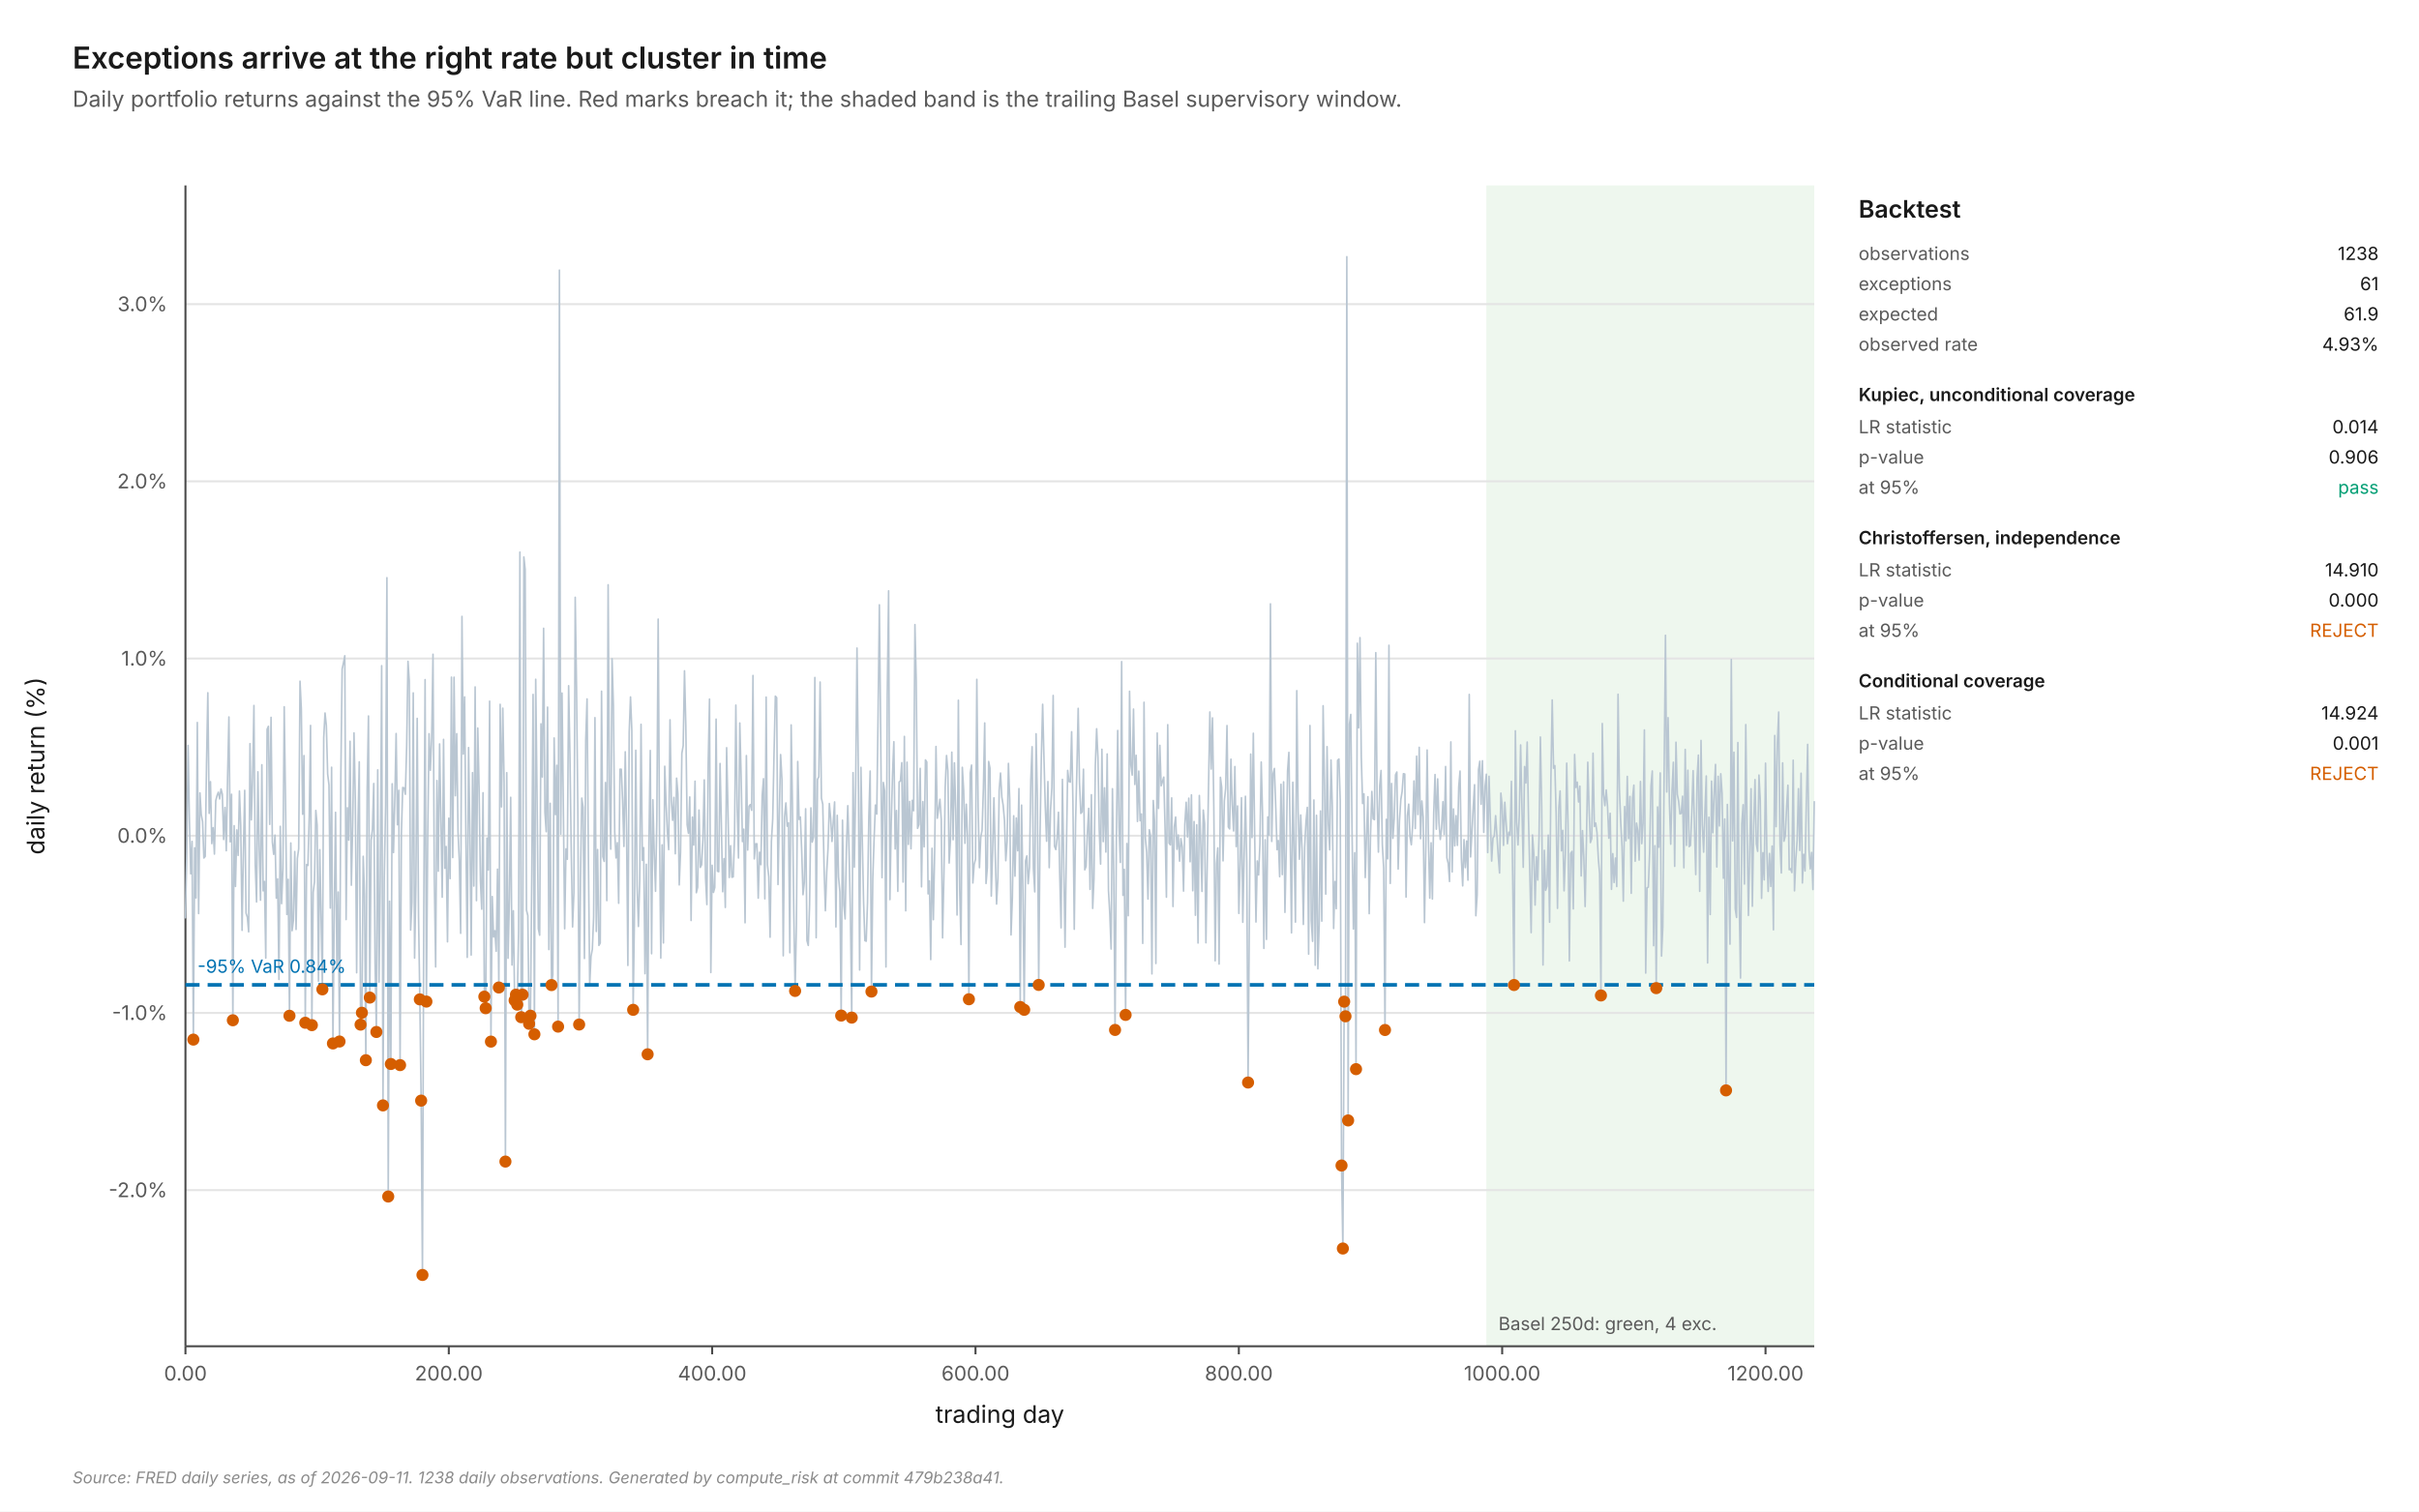
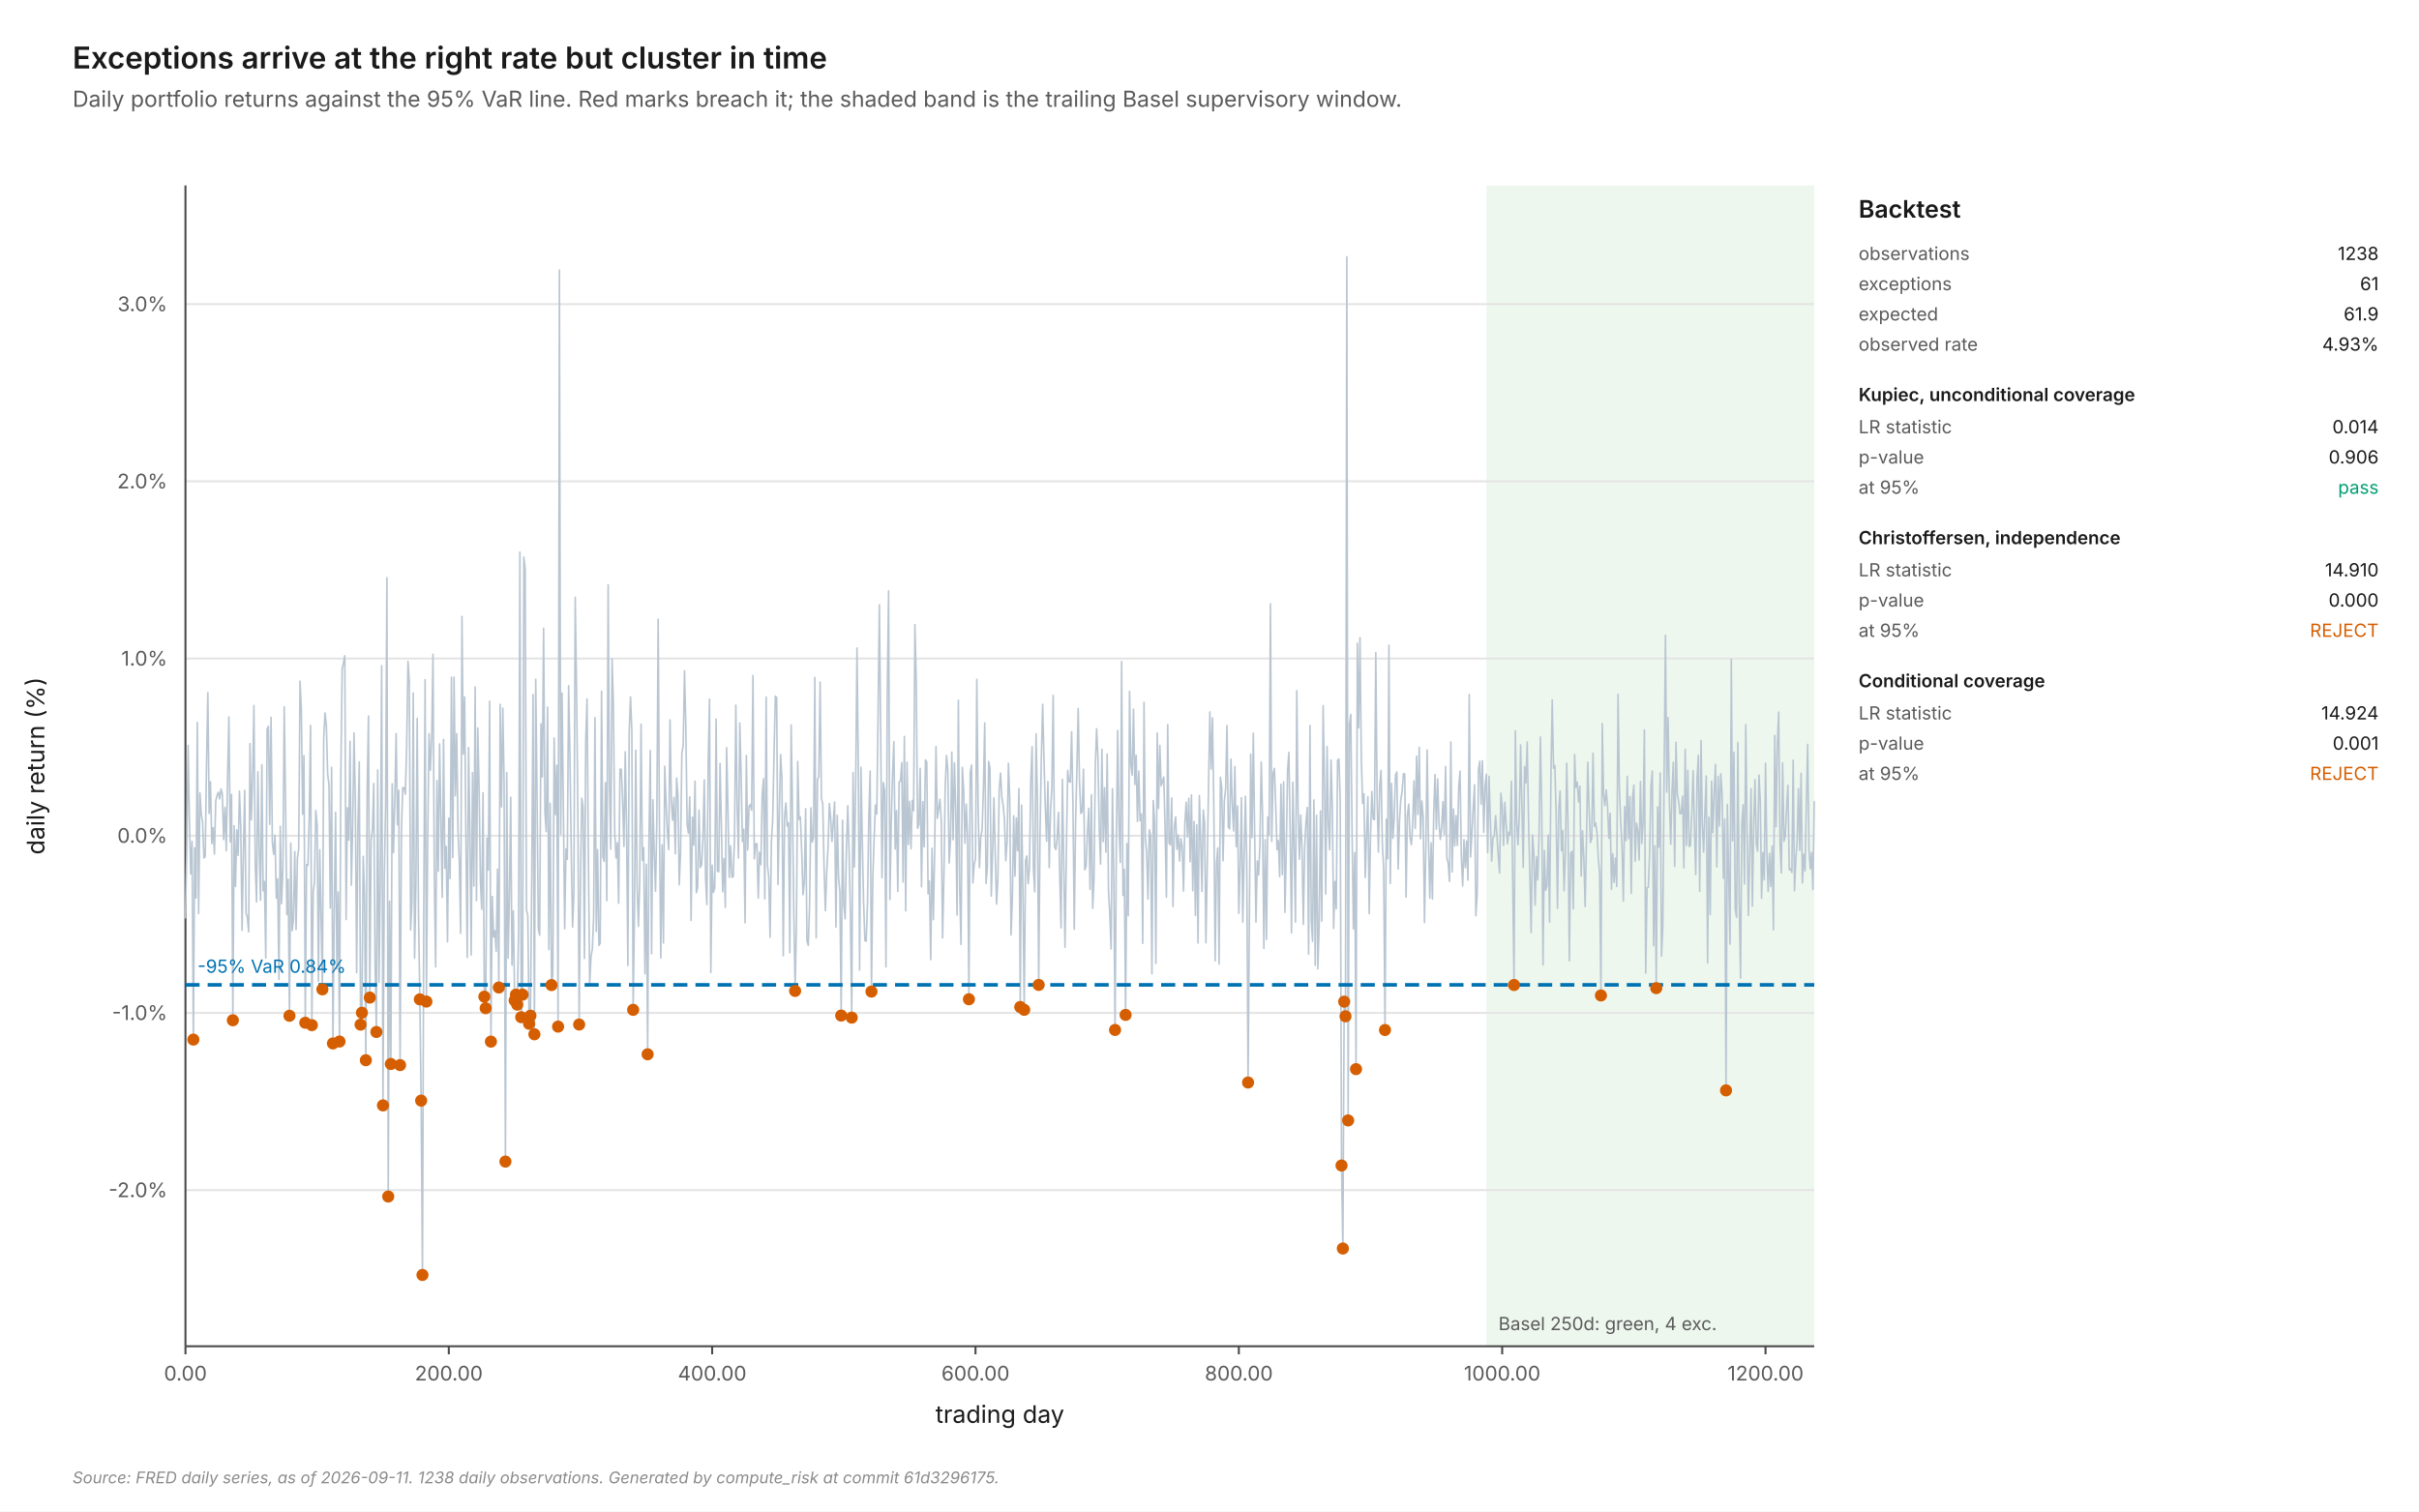
<svg xmlns="http://www.w3.org/2000/svg" width="1200" height="750" viewBox="0 0 1200 750" font-family="Inter, 'Helvetica Neue', Helvetica, Arial, 'Liberation Sans', sans-serif">
  <rect width="1200" height="750" fill="#ffffff" />
  <text x="36" y="34" font-size="15.0" font-weight="600" fill="#1a1a1a">Exceptions arrive at the right rate but cluster in time</text>
  <text x="36" y="53" font-size="11.0" fill="#5a5a5a">Daily portfolio returns against the 95% VaR line. Red marks breach it; the shaded band is the trailing Basel supervisory window.</text>
  <rect x="737.35" y="92.00" width="162.65" height="576.00" fill="#eef7ee" />
  <text x="743.35" y="660.00" font-size="9.0" fill="#5a5a5a" text-anchor="start">Basel 250d: green, 4 exc.</text>
  <line x1="92.00" y1="590.53" x2="900.00" y2="590.53" stroke="#e4e4e4" stroke-width="1.00" />
  <text x="83.00" y="594.03" font-size="10.0" fill="#5a5a5a" text-anchor="end">-2.0%</text>
  <line x1="92.00" y1="502.61" x2="900.00" y2="502.61" stroke="#e4e4e4" stroke-width="1.00" />
  <text x="83.00" y="506.11" font-size="10.0" fill="#5a5a5a" text-anchor="end">-1.0%</text>
  <line x1="92.00" y1="414.68" x2="900.00" y2="414.68" stroke="#e4e4e4" stroke-width="1.00" />
  <text x="83.00" y="418.18" font-size="10.0" fill="#5a5a5a" text-anchor="end">0.0%</text>
  <line x1="92.00" y1="326.76" x2="900.00" y2="326.76" stroke="#e4e4e4" stroke-width="1.00" />
  <text x="83.00" y="330.26" font-size="10.0" fill="#5a5a5a" text-anchor="end">1.0%</text>
  <line x1="92.00" y1="238.83" x2="900.00" y2="238.83" stroke="#e4e4e4" stroke-width="1.00" />
  <text x="83.00" y="242.33" font-size="10.0" fill="#5a5a5a" text-anchor="end">2.0%</text>
  <line x1="92.00" y1="150.91" x2="900.00" y2="150.91" stroke="#e4e4e4" stroke-width="1.00" />
  <text x="83.00" y="154.41" font-size="10.0" fill="#5a5a5a" text-anchor="end">3.0%</text>
  <line x1="92.00" y1="92.00" x2="92.00" y2="668.00" stroke="#4a4a4a" stroke-width="1.00" />
  <text transform="translate(22.00,380.00) rotate(-90)" font-size="12.0" fill="#1a1a1a" text-anchor="middle">daily return (%)</text>
  <line x1="92.00" y1="668.00" x2="92.00" y2="672.00" stroke="#4a4a4a" stroke-width="1.00" />
  <text x="92.00" y="685.00" font-size="10.0" fill="#5a5a5a" text-anchor="middle">0.00</text>
  <line x1="222.64" y1="668.00" x2="222.64" y2="672.00" stroke="#4a4a4a" stroke-width="1.00" />
  <text x="222.64" y="685.00" font-size="10.0" fill="#5a5a5a" text-anchor="middle">200.00</text>
  <line x1="353.28" y1="668.00" x2="353.28" y2="672.00" stroke="#4a4a4a" stroke-width="1.00" />
  <text x="353.28" y="685.00" font-size="10.0" fill="#5a5a5a" text-anchor="middle">400.00</text>
  <line x1="483.92" y1="668.00" x2="483.92" y2="672.00" stroke="#4a4a4a" stroke-width="1.00" />
  <text x="483.92" y="685.00" font-size="10.0" fill="#5a5a5a" text-anchor="middle">600.00</text>
  <line x1="614.55" y1="668.00" x2="614.55" y2="672.00" stroke="#4a4a4a" stroke-width="1.00" />
  <text x="614.55" y="685.00" font-size="10.0" fill="#5a5a5a" text-anchor="middle">800.00</text>
  <line x1="745.19" y1="668.00" x2="745.19" y2="672.00" stroke="#4a4a4a" stroke-width="1.00" />
  <text x="745.19" y="685.00" font-size="10.0" fill="#5a5a5a" text-anchor="middle">1000.00</text>
  <line x1="875.83" y1="668.00" x2="875.83" y2="672.00" stroke="#4a4a4a" stroke-width="1.00" />
  <text x="875.83" y="685.00" font-size="10.0" fill="#5a5a5a" text-anchor="middle">1200.00</text>
  <line x1="92.00" y1="668.00" x2="900.00" y2="668.00" stroke="#4a4a4a" stroke-width="1.00" />
  <text x="496.00" y="706.00" font-size="12.0" fill="#1a1a1a" text-anchor="middle">trading day</text>
  <polyline points="92.00,455.38 92.65,423.08 93.31,369.88 93.96,406.64 94.61,433.58 95.27,417.50 95.92,515.84 96.57,420.65 97.23,445.57 97.88,358.51 98.53,453.29 99.19,393.44 99.84,404.20 100.49,407.68 101.14,425.73 101.80,424.94 102.45,378.80 103.10,343.75 103.76,403.58 104.41,387.87 105.06,418.59 105.72,410.69 106.37,423.78 107.02,397.34 107.68,394.75 108.33,393.08 108.98,396.43 109.64,391.49 110.29,394.07 110.94,416.54 111.60,400.65 112.25,422.12 112.90,385.57 113.56,355.76 114.21,417.69 114.86,394.11 115.51,506.25 116.17,409.71 116.82,439.82 117.47,411.81 118.13,424.43 118.78,392.52 119.43,409.61 120.09,461.61 120.74,423.02 121.39,392.16 122.05,453.09 122.70,455.06 123.35,462.37 124.01,368.99 124.66,406.80 125.31,386.12 125.97,350.06 126.62,428.98 127.27,447.53 127.93,382.98 128.58,420.92 129.23,446.65 129.89,379.47 130.54,442.01 131.19,437.38 131.84,475.39 132.50,361.88 133.15,360.39 133.80,409.03 134.46,355.95 135.11,417.86 135.76,423.91 136.42,414.40 137.07,445.64 137.72,436.07 138.38,485.99 139.03,410.03 139.68,448.38 140.34,431.07 140.99,350.71 141.64,397.41 142.30,453.76 142.95,436.30 143.60,504.02 144.26,418.29 144.91,461.80 145.56,456.61 146.22,422.52 146.87,461.17 147.52,425.95 148.17,421.13 148.83,338.01 149.48,351.82 150.13,404.01 150.79,374.91 151.44,507.49 152.09,429.00 152.75,429.45 153.40,405.25 154.05,359.96 154.71,508.67 155.36,442.71 156.01,437.61 156.67,402.14 157.32,409.35 157.97,486.85 158.63,421.60 159.28,455.40 159.93,490.91 160.59,366.00 161.24,353.79 161.89,360.02 162.54,384.07 163.20,389.48 163.85,450.58 164.50,380.70 165.16,517.75 165.81,452.71 166.46,403.07 167.12,480.78 167.77,442.62 168.42,516.79 169.08,384.94 169.73,331.97 170.38,328.94 171.04,325.38 171.69,456.27 172.34,400.80 173.00,416.83 173.65,367.82 174.30,439.22 174.96,409.30 175.61,363.67 176.26,396.83 176.92,482.67 177.57,409.95 178.22,378.02 178.87,508.41 179.53,502.52 180.18,424.90 180.83,444.04 181.49,526.07 182.14,391.72 182.79,355.27 183.45,494.99 184.10,416.96 184.75,411.60 185.41,388.78 186.06,478.09 186.71,512.06 187.37,382.01 188.02,487.31 188.67,434.99 189.33,330.32 189.98,548.49 190.63,435.39 191.29,399.55 191.94,286.65 192.59,593.70 193.24,447.18 193.90,527.95 194.55,388.90 195.20,423.03 195.86,396.33 196.51,363.98 197.16,409.23 197.82,392.13 198.47,528.50 199.12,413.67 199.78,390.74 200.43,390.92 201.08,394.12 201.74,369.97 202.39,328.13 203.04,338.00 203.70,461.46 204.35,447.70 205.00,343.81 205.66,475.38 206.31,439.01 206.96,356.47 207.62,454.39 208.27,495.88 208.92,546.12 209.57,632.63 210.23,449.58 210.88,337.23 211.53,496.97 212.19,414.18 212.84,364.07 213.49,382.19 214.15,365.79 214.80,324.65 215.45,435.73 216.11,479.78 216.76,387.31 217.41,432.29 218.07,369.15 218.72,406.57 219.37,445.18 220.03,366.87 220.68,430.85 221.33,420.06 221.99,467.32 222.64,405.98 223.29,435.95 223.95,336.01 224.60,425.50 225.25,336.04 225.90,394.84 226.56,364.04 227.21,412.63 227.86,427.34 228.52,463.09 229.17,305.86 229.82,374.16 230.48,345.81 231.13,415.75 231.78,475.03 232.44,370.95 233.09,411.55 233.74,473.87 234.40,383.39 235.05,439.64 235.70,340.85 236.36,446.88 237.01,361.27 237.66,390.71 238.32,436.96 238.97,451.12 239.62,393.35 240.27,494.53 240.93,500.26 241.58,415.83 242.23,431.70 242.89,347.93 243.54,516.84 244.19,444.86 244.85,464.93 245.50,461.82 246.15,472.00 246.81,431.27 247.46,489.99 248.11,349.49 248.77,400.37 249.42,351.39 250.07,388.11 250.73,576.36 251.38,383.40 252.03,475.46 252.69,446.52 253.34,395.62 253.99,478.84 254.65,451.92 255.30,496.39 255.95,493.53 256.60,498.50 257.26,461.97 257.91,273.96 258.56,504.73 259.22,493.54 259.87,276.40 260.52,282.52 261.18,451.61 261.83,454.31 262.48,507.99 263.14,503.98 263.79,435.32 264.44,344.57 265.10,513.21 265.75,337.07 266.40,393.99 267.06,460.78 267.71,464.03 268.36,359.15 269.02,385.54 269.67,311.75 270.32,403.07 270.97,412.67 271.63,350.88 272.28,471.17 272.93,398.61 273.59,488.79 274.24,483.77 274.89,366.18 275.55,404.19 276.20,379.71 276.85,509.40 277.51,134.03 278.16,413.89 278.81,343.88 279.47,401.22 280.12,460.83 280.77,421.20 281.43,426.35 282.08,340.26 282.73,374.56 283.39,422.58 284.04,459.92 284.69,442.97 285.35,296.38 286.00,341.05 286.65,401.95 287.30,508.36 287.96,436.33 288.61,396.02 289.26,400.64 289.92,475.58 290.57,367.21 291.22,346.81 291.88,424.04 292.53,488.68 293.18,474.55 293.84,471.01 294.49,455.12 295.14,356.10 295.80,462.17 296.45,421.55 297.10,469.10 297.76,467.94 298.41,342.97 299.06,425.05 299.72,427.41 300.37,388.29 301.02,446.86 301.68,290.17 302.33,389.16 302.98,421.33 303.63,326.86 304.29,350.22 304.94,412.80 305.59,425.69 306.25,418.12 306.90,448.17 307.55,381.68 308.21,381.69 308.86,397.32 309.51,419.97 310.17,373.04 310.82,411.60 311.47,479.03 312.13,363.27 312.78,345.83 313.43,362.35 314.09,501.07 314.74,453.54 315.39,372.28 316.05,439.24 316.70,459.69 317.35,437.00 318.00,359.41 318.66,426.91 319.31,420.59 319.96,483.13 320.62,428.86 321.27,523.13 321.92,418.09 322.58,372.40 323.23,473.22 323.88,396.85 324.54,423.16 325.19,442.24 325.84,406.70 326.50,307.22 327.15,410.81 327.80,475.37 328.46,419.22 329.11,467.88 329.76,380.21 330.42,398.81 331.07,412.87 331.72,421.57 332.38,357.17 333.03,397.26 333.68,407.02 334.33,395.64 334.99,423.63 335.64,386.13 336.29,394.06 336.95,439.08 337.60,422.83 338.25,373.79 338.91,369.99 339.56,332.87 340.21,359.96 340.87,409.18 341.52,413.45 342.17,395.46 342.83,456.74 343.48,405.45 344.13,419.33 344.79,387.62 345.44,442.95 346.09,440.26 346.75,401.95 347.40,430.39 348.05,429.11 348.70,416.62 349.36,386.99 350.01,435.67 350.66,448.83 351.32,378.78 351.97,346.89 352.62,482.55 353.28,429.34 353.93,442.80 354.58,440.35 355.24,356.83 355.89,432.28 356.54,432.53 357.20,378.84 357.85,408.89 358.50,442.47 359.16,426.02 359.81,450.26 360.46,371.02 361.12,401.88 361.77,435.38 362.42,419.62 363.08,435.29 363.73,435.09 364.38,415.12 365.03,349.89 365.69,400.44 366.34,425.71 366.99,358.75 367.65,384.89 368.30,417.59 368.95,411.43 369.61,457.85 370.26,374.92 370.91,421.77 371.57,400.10 372.22,399.20 372.87,402.06 373.53,335.17 374.18,426.16 374.83,418.72 375.49,418.66 376.14,445.64 376.79,422.89 377.45,429.03 378.10,394.70 378.75,386.39 379.41,445.99 380.06,345.91 380.71,429.13 381.36,435.02 382.02,465.03 382.67,417.49 383.32,406.41 383.98,373.88 384.63,345.43 385.28,346.16 385.94,438.89 386.59,404.49 387.24,374.42 387.90,386.68 388.55,474.25 389.20,405.39 389.86,398.42 390.51,409.96 391.16,408.28 391.82,472.73 392.47,359.70 393.12,399.78 393.78,452.61 394.43,491.69 395.08,458.89 395.73,377.86 396.39,406.58 397.04,405.38 397.69,421.93 398.35,443.94 399.00,437.79 399.65,401.32 400.31,466.71 400.96,469.11 401.61,449.16 402.27,400.85 402.92,417.85 403.57,415.42 404.23,336.16 404.88,465.28 405.53,386.75 406.19,385.46 406.84,338.43 407.49,396.05 408.15,399.05 408.80,430.56 409.45,451.90 410.11,432.65 410.76,420.99 411.41,398.70 412.06,405.91 412.72,417.51 413.37,407.72 414.02,397.93 414.68,459.92 415.33,404.57 415.98,435.09 416.64,442.49 417.29,503.92 417.94,406.99 418.60,449.11 419.25,455.95 419.90,420.62 420.56,399.79 421.21,422.52 421.86,452.74 422.52,504.93 423.17,383.39 423.82,430.24 424.48,389.84 425.13,321.57 425.78,380.56 426.43,481.29 427.09,380.73 427.74,415.94 428.39,447.25 429.05,466.72 429.70,467.02 430.35,447.87 431.01,405.03 431.66,382.60 432.31,492.01 432.97,435.83 433.62,416.46 434.27,399.47 434.93,403.93 435.58,355.80 436.23,300.11 436.89,364.32 437.54,435.47 438.19,388.25 438.85,392.45 439.50,479.80 440.15,344.38 440.81,293.18 441.46,446.36 442.11,408.76 442.76,384.24 443.42,368.05 444.07,421.25 444.72,402.19 445.38,442.28 446.03,388.00 446.68,387.52 447.34,378.43 447.99,437.67 448.64,365.40 449.30,451.92 449.95,378.20 450.60,418.98 451.26,397.65 451.91,421.15 452.56,397.12 453.22,402.26 453.87,309.93 454.52,337.73 455.18,411.01 455.83,409.09 456.48,381.26 457.14,440.02 457.79,397.78 458.44,420.18 459.09,377.06 459.75,378.10 460.40,443.52 461.05,437.08 461.71,476.13 462.36,420.91 463.01,456.32 463.67,421.92 464.32,370.42 464.97,405.99 465.63,401.42 466.28,396.61 466.93,406.52 467.59,465.36 468.24,434.97 468.89,390.45 469.55,374.89 470.20,382.39 470.85,428.22 471.51,416.39 472.16,373.23 472.81,416.65 473.46,378.52 474.12,402.25 474.77,454.01 475.42,347.46 476.08,441.20 476.73,468.65 477.38,380.75 478.04,392.07 478.69,418.44 479.34,399.05 480.00,415.99 480.65,495.82 481.30,383.54 481.96,379.63 482.61,438.11 483.26,428.92 483.92,426.35 484.57,337.10 485.22,400.52 485.88,430.52 486.53,415.47 487.18,411.93 487.84,391.18 488.49,358.73 489.14,438.37 489.79,430.55 490.45,377.84 491.10,381.14 491.75,444.61 492.41,422.49 493.06,395.90 493.71,423.41 494.37,448.58 495.02,436.05 495.67,392.26 496.33,383.58 496.98,395.43 497.63,399.50 498.29,406.92 498.94,427.07 499.59,417.55 500.25,378.80 500.90,396.63 501.55,463.90 502.21,445.42 502.86,404.79 503.51,434.73 504.16,405.90 504.82,422.11 505.47,391.29 506.12,499.67 506.78,399.49 507.43,441.16 508.08,501.06 508.74,427.17 509.39,424.68 510.04,438.48 510.70,430.19 511.35,387.06 512.00,370.53 512.66,431.15 513.31,442.52 513.96,364.10 514.62,396.56 515.27,488.71 515.92,414.63 516.58,375.73 517.23,349.48 517.88,376.10 518.54,400.41 519.19,417.40 519.84,387.81 520.49,430.51 521.15,401.95 521.80,390.79 522.45,345.08 523.11,419.85 523.76,421.53 524.41,415.93 525.07,403.05 525.72,434.54 526.37,460.37 527.03,386.72 527.68,427.67 528.33,469.97 528.99,422.95 529.64,382.29 530.29,387.77 530.95,388.09 531.60,363.10 532.25,398.48 532.91,461.08 533.56,408.33 534.21,381.82 534.86,351.49 535.52,388.31 536.17,403.62 536.82,402.84 537.48,381.68 538.13,431.59 538.78,429.85 539.44,412.96 540.09,401.11 540.74,441.30 541.40,394.34 542.05,450.73 542.70,436.09 543.36,379.95 544.01,361.62 544.66,375.74 545.32,411.89 545.97,428.74 546.62,371.77 547.28,417.60 547.93,390.91 548.58,422.77 549.24,374.11 549.89,441.84 550.54,453.44 551.19,470.89 551.85,391.37 552.50,433.91 553.15,511.05 553.81,416.02 554.46,362.46 555.11,410.48 555.77,427.94 556.42,328.28 557.07,444.27 557.73,431.40 558.38,503.59 559.03,418.55 559.69,454.38 560.34,343.01 560.99,379.53 561.65,384.59 562.30,351.85 562.95,389.24 563.61,374.79 564.26,407.59 564.91,382.63 565.57,407.22 566.22,403.88 566.87,468.08 567.52,348.47 568.18,415.86 568.83,422.93 569.48,446.08 570.14,411.73 570.79,414.80 571.44,483.23 572.10,397.21 572.75,407.64 573.40,478.06 574.06,363.73 574.71,401.12 575.36,369.84 576.02,389.91 576.67,387.80 577.32,385.59 577.98,411.63 578.63,445.16 579.28,359.59 579.94,418.38 580.59,419.23 581.24,395.91 581.89,449.79 582.55,410.13 583.20,405.40 583.85,421.39 584.51,414.32 585.16,427.28 585.81,416.14 586.47,420.21 587.12,442.15 587.77,408.87 588.43,398.07 589.08,415.28 589.73,396.06 590.39,427.59 591.04,394.42 591.69,441.96 592.35,407.64 593.00,454.13 593.65,409.29 594.31,467.91 594.96,394.72 595.61,416.52 596.27,442.30 596.92,401.97 597.57,408.63 598.22,467.79 598.88,428.10 599.53,389.42 600.18,353.28 600.84,381.61 601.49,356.22 602.14,400.70 602.80,476.74 603.45,428.63 604.10,420.73 604.76,478.35 605.41,385.71 606.06,390.74 606.72,427.14 607.37,397.40 608.02,391.16 608.68,360.02 609.33,410.34 609.98,411.30 610.64,376.71 611.29,399.27 611.94,412.30 612.59,380.36 613.25,420.06 613.90,399.91 614.55,453.21 615.21,429.20 615.86,395.83 616.51,457.61 617.17,424.99 617.82,395.11 618.47,427.83 619.13,537.14 619.78,455.98 620.43,374.19 621.09,415.59 621.74,363.85 622.39,412.83 623.05,457.48 623.70,427.21 624.35,434.14 625.01,418.93 625.66,378.13 626.31,403.97 626.97,470.57 627.62,416.68 628.27,466.10 628.92,405.35 629.58,414.35 630.23,299.63 630.88,417.49 631.54,383.94 632.19,381.29 632.84,399.71 633.50,421.58 634.15,417.09 634.80,435.00 635.46,389.17 636.11,433.94 636.76,387.95 637.42,452.69 638.07,421.93 638.72,382.57 639.38,373.33 640.03,414.39 640.68,462.87 641.34,388.15 641.99,421.70 642.64,457.53 643.30,342.72 643.95,402.22 644.60,426.34 645.25,404.41 645.91,421.84 646.56,458.69 647.21,420.05 647.87,407.61 648.52,400.62 649.17,473.43 649.83,359.99 650.48,456.70 651.13,467.06 651.79,396.95 652.44,478.93 653.09,404.56 653.75,480.71 654.40,459.13 655.05,402.39 655.71,457.04 656.36,350.19 657.01,386.87 657.67,443.64 658.32,370.49 658.97,408.77 659.62,421.65 660.28,377.14 660.93,400.33 661.58,460.70 662.24,437.41 662.89,450.88 663.54,377.27 664.20,376.60 664.85,397.39 665.50,578.32 666.16,619.50 666.81,497.01 667.46,504.28 668.12,127.37 668.77,555.95 669.42,359.34 670.08,354.49 670.73,413.46 671.38,460.95 672.04,423.10 672.69,530.50 673.34,319.18 674.00,361.13 674.65,316.39 675.30,375.56 675.95,398.71 676.61,393.87 677.26,435.42 677.91,414.18 678.57,395.35 679.22,453.35 679.87,414.60 680.53,392.71 681.18,406.29 681.83,406.71 682.49,323.85 683.14,395.90 683.79,422.80 684.45,389.73 685.10,382.32 685.75,419.19 686.41,430.74 687.06,511.08 687.71,406.55 688.37,426.13 689.02,320.19 689.67,438.32 690.32,388.76 690.98,415.95 691.63,406.18 692.28,384.49 692.94,383.07 693.59,431.20 694.24,407.31 694.90,396.82 695.55,392.76 696.20,383.90 696.86,384.07 697.51,445.12 698.16,404.78 698.82,399.02 699.47,415.12 700.12,419.15 700.78,409.56 701.43,387.51 702.08,411.10 702.74,375.21 703.39,404.17 704.04,370.82 704.70,416.16 705.35,397.44 706.00,405.40 706.65,457.78 707.31,420.27 707.96,372.14 708.61,416.71 709.27,445.63 709.92,418.19 710.57,446.08 711.23,403.45 711.88,384.32 712.53,411.43 713.19,386.49 713.84,408.31 714.49,416.53 715.15,410.93 715.80,397.81 716.45,414.02 717.11,380.34 717.76,425.64 718.41,428.41 719.07,437.38 719.72,368.14 720.37,432.65 721.03,401.38 721.68,419.70 722.33,404.72 722.98,419.46 723.64,390.44 724.29,382.60 724.94,425.74 725.60,439.56 726.25,416.61 726.90,430.51 727.56,417.32 728.21,436.71 728.86,344.57 729.52,425.19 730.17,413.39 730.82,400.83 731.48,389.38 732.13,454.37 732.78,444.09 733.44,381.84 734.09,377.72 734.74,399.08 735.40,377.48 736.05,413.01 736.70,390.19 737.35,384.15 738.01,423.03 738.66,385.19 739.31,406.36 739.97,427.24 740.62,415.83 741.27,414.84 741.93,404.74 742.58,414.48 743.23,424.66 743.89,433.16 744.54,393.54 745.19,399.86 745.85,419.46 746.50,398.07 747.15,408.40 747.81,418.65 748.46,412.92 749.11,414.47 749.77,387.70 750.42,437.44 751.07,488.75 751.73,362.62 752.38,407.75 753.03,419.24 753.68,404.40 754.34,369.65 754.99,400.61 755.64,430.34 756.30,380.36 756.95,388.49 757.60,368.21 758.26,406.35 758.91,434.11 759.56,462.76 760.22,414.31 760.87,423.38 761.52,449.07 762.18,425.13 762.83,436.68 763.48,414.98 764.14,365.71 764.79,400.17 765.44,478.82 766.10,421.91 766.75,441.75 767.40,439.69 768.05,414.40 768.71,457.58 769.36,386.57 770.01,347.32 770.67,381.17 771.32,379.89 771.97,404.21 772.63,450.70 773.28,401.06 773.93,392.47 774.59,422.17 775.24,412.01 775.89,442.01 776.55,423.88 777.20,378.68 777.85,409.02 778.51,476.78 779.16,423.48 779.81,422.45 780.47,450.98 781.12,374.37 781.77,390.71 782.43,388.09 783.08,397.93 783.73,390.10 784.38,434.63 785.04,412.16 785.69,425.39 786.34,449.80 787.00,417.05 787.65,378.21 788.30,401.51 788.96,418.08 789.61,416.12 790.26,373.75 790.92,410.09 791.57,408.39 792.22,413.08 792.88,425.89 793.53,433.43 794.18,493.94 794.84,359.02 795.49,394.11 796.14,399.76 796.80,391.96 797.45,399.95 798.10,415.91 798.76,403.56 799.41,441.28 800.06,423.58 800.71,437.88 801.37,425.76 802.02,439.89 802.67,344.49 803.33,390.97 803.98,407.82 804.63,419.95 805.29,447.14 805.94,400.23 806.59,417.16 807.25,385.25 807.90,416.07 808.55,395.19 809.21,443.24 809.86,395.93 810.51,389.59 811.17,427.31 811.82,408.43 812.47,412.23 813.13,426.74 813.78,387.78 814.43,418.59 815.08,408.46 815.74,362.20 816.39,482.82 817.04,440.54 817.70,440.18 818.35,422.71 819.00,389.97 819.66,382.56 820.31,469.23 820.96,419.64 821.62,490.30 822.27,400.40 822.92,420.38 823.58,383.53 824.23,474.38 824.88,459.89 825.54,382.44 826.19,315.24 826.84,392.97 827.50,356.11 828.15,398.41 828.80,418.88 829.46,392.13 830.11,378.23 830.76,429.85 831.41,368.28 832.07,394.12 832.72,397.48 833.37,403.87 834.03,403.57 834.68,395.07 835.33,430.57 835.99,371.87 836.64,419.47 837.29,382.20 837.95,420.08 838.60,419.49 839.25,403.52 839.91,382.42 840.56,410.26 841.21,433.95 841.87,386.26 842.52,374.69 843.17,442.25 843.83,367.40 844.48,409.13 845.13,422.82 845.78,402.13 846.44,385.04 847.09,477.78 847.74,405.52 848.40,453.76 849.05,387.60 849.70,413.17 850.36,392.62 851.01,379.30 851.66,430.16 852.32,385.21 852.97,409.83 853.62,383.95 854.28,393.69 854.93,435.75 855.58,406.38 856.24,541.04 856.89,399.16 857.54,433.98 858.20,468.48 858.85,327.25 859.50,417.23 860.16,373.26 860.81,450.92 861.46,455.21 862.11,368.45 862.77,447.40 863.42,485.28 864.07,408.85 864.73,399.31 865.38,438.64 866.03,359.53 866.69,412.24 867.34,454.23 867.99,422.18 868.65,391.36 869.30,449.66 869.95,409.99 870.61,386.86 871.26,418.67 871.91,422.41 872.57,384.59 873.22,397.13 873.87,445.74 874.53,423.09 875.18,436.58 875.83,378.69 876.49,422.77 877.14,442.30 877.79,423.48 878.44,439.82 879.10,419.82 879.75,461.35 880.40,364.94 881.06,410.17 881.71,368.37 882.36,353.32 883.02,419.10 883.67,433.15 884.32,378.55 884.98,417.40 885.63,414.81 886.28,400.59 886.94,389.65 887.59,431.56 888.24,431.06 888.90,432.94 889.55,377.21 890.20,442.01 890.86,426.49 891.51,417.03 892.16,391.34 892.81,421.97 893.47,383.68 894.12,438.11 894.77,423.89 895.43,432.15 896.08,398.39 896.73,369.36 897.39,421.67 898.04,431.13 898.69,422.97 899.35,441.37 900.00,397.83 " fill="none" stroke="#b9c6d2" stroke-width="0.80" stroke-linejoin="round" stroke-linecap="round" />
  <line x1="92.00" y1="488.68" x2="900.00" y2="488.68" stroke="#0072b2" stroke-width="1.80" stroke-dasharray="7 4" />
  <text x="98.00" y="482.68" font-size="9.0" fill="#0072b2" text-anchor="start">-95% VaR 0.84%</text>
  <circle cx="95.92" cy="515.84" r="3.00" fill="#d55e00" />
  <circle cx="115.51" cy="506.25" r="3.00" fill="#d55e00" />
  <circle cx="143.60" cy="504.02" r="3.00" fill="#d55e00" />
  <circle cx="151.44" cy="507.49" r="3.00" fill="#d55e00" />
  <circle cx="154.71" cy="508.67" r="3.00" fill="#d55e00" />
  <circle cx="159.93" cy="490.91" r="3.00" fill="#d55e00" />
  <circle cx="165.16" cy="517.75" r="3.00" fill="#d55e00" />
  <circle cx="168.42" cy="516.79" r="3.00" fill="#d55e00" />
  <circle cx="178.87" cy="508.41" r="3.00" fill="#d55e00" />
  <circle cx="179.53" cy="502.52" r="3.00" fill="#d55e00" />
  <circle cx="181.49" cy="526.07" r="3.00" fill="#d55e00" />
  <circle cx="183.45" cy="494.99" r="3.00" fill="#d55e00" />
  <circle cx="186.71" cy="512.06" r="3.00" fill="#d55e00" />
  <circle cx="189.98" cy="548.49" r="3.00" fill="#d55e00" />
  <circle cx="192.59" cy="593.70" r="3.00" fill="#d55e00" />
  <circle cx="193.90" cy="527.95" r="3.00" fill="#d55e00" />
  <circle cx="198.47" cy="528.50" r="3.00" fill="#d55e00" />
  <circle cx="208.27" cy="495.88" r="3.00" fill="#d55e00" />
  <circle cx="208.92" cy="546.12" r="3.00" fill="#d55e00" />
  <circle cx="209.57" cy="632.63" r="3.00" fill="#d55e00" />
  <circle cx="211.53" cy="496.97" r="3.00" fill="#d55e00" />
  <circle cx="240.27" cy="494.53" r="3.00" fill="#d55e00" />
  <circle cx="240.93" cy="500.26" r="3.00" fill="#d55e00" />
  <circle cx="243.54" cy="516.84" r="3.00" fill="#d55e00" />
  <circle cx="247.46" cy="489.99" r="3.00" fill="#d55e00" />
  <circle cx="250.73" cy="576.36" r="3.00" fill="#d55e00" />
  <circle cx="255.30" cy="496.39" r="3.00" fill="#d55e00" />
  <circle cx="255.95" cy="493.53" r="3.00" fill="#d55e00" />
  <circle cx="256.60" cy="498.50" r="3.00" fill="#d55e00" />
  <circle cx="258.56" cy="504.73" r="3.00" fill="#d55e00" />
  <circle cx="259.22" cy="493.54" r="3.00" fill="#d55e00" />
  <circle cx="262.48" cy="507.99" r="3.00" fill="#d55e00" />
  <circle cx="263.14" cy="503.98" r="3.00" fill="#d55e00" />
  <circle cx="265.10" cy="513.21" r="3.00" fill="#d55e00" />
  <circle cx="273.59" cy="488.79" r="3.00" fill="#d55e00" />
  <circle cx="276.85" cy="509.40" r="3.00" fill="#d55e00" />
  <circle cx="287.30" cy="508.36" r="3.00" fill="#d55e00" />
  <circle cx="314.09" cy="501.07" r="3.00" fill="#d55e00" />
  <circle cx="321.27" cy="523.13" r="3.00" fill="#d55e00" />
  <circle cx="394.43" cy="491.69" r="3.00" fill="#d55e00" />
  <circle cx="417.29" cy="503.92" r="3.00" fill="#d55e00" />
  <circle cx="422.52" cy="504.93" r="3.00" fill="#d55e00" />
  <circle cx="432.31" cy="492.01" r="3.00" fill="#d55e00" />
  <circle cx="480.65" cy="495.82" r="3.00" fill="#d55e00" />
  <circle cx="506.12" cy="499.67" r="3.00" fill="#d55e00" />
  <circle cx="508.08" cy="501.06" r="3.00" fill="#d55e00" />
  <circle cx="515.27" cy="488.71" r="3.00" fill="#d55e00" />
  <circle cx="553.15" cy="511.05" r="3.00" fill="#d55e00" />
  <circle cx="558.38" cy="503.59" r="3.00" fill="#d55e00" />
  <circle cx="619.13" cy="537.14" r="3.00" fill="#d55e00" />
  <circle cx="665.50" cy="578.32" r="3.00" fill="#d55e00" />
  <circle cx="666.16" cy="619.50" r="3.00" fill="#d55e00" />
  <circle cx="666.81" cy="497.01" r="3.00" fill="#d55e00" />
  <circle cx="667.46" cy="504.28" r="3.00" fill="#d55e00" />
  <circle cx="668.77" cy="555.95" r="3.00" fill="#d55e00" />
  <circle cx="672.69" cy="530.50" r="3.00" fill="#d55e00" />
  <circle cx="687.06" cy="511.08" r="3.00" fill="#d55e00" />
  <circle cx="751.07" cy="488.75" r="3.00" fill="#d55e00" />
  <circle cx="794.18" cy="493.94" r="3.00" fill="#d55e00" />
  <circle cx="821.62" cy="490.30" r="3.00" fill="#d55e00" />
  <circle cx="856.24" cy="541.04" r="3.00" fill="#d55e00" />
  <text x="922.00" y="108.00" font-size="12.0" fill="#1a1a1a" text-anchor="start" font-weight="600">Backtest</text>
  <text x="922.00" y="129.00" font-size="9.0" fill="#5a5a5a" text-anchor="start">observations</text>
  <text x="1180.00" y="129.00" font-size="9.0" fill="#1a1a1a" text-anchor="end">1238</text>
  <text x="922.00" y="144.00" font-size="9.0" fill="#5a5a5a" text-anchor="start">exceptions</text>
  <text x="1180.00" y="144.00" font-size="9.0" fill="#1a1a1a" text-anchor="end">61</text>
  <text x="922.00" y="159.00" font-size="9.0" fill="#5a5a5a" text-anchor="start">expected</text>
  <text x="1180.00" y="159.00" font-size="9.0" fill="#1a1a1a" text-anchor="end">61.9</text>
  <text x="922.00" y="174.00" font-size="9.0" fill="#5a5a5a" text-anchor="start">observed rate</text>
  <text x="1180.00" y="174.00" font-size="9.0" fill="#1a1a1a" text-anchor="end">4.93%</text>
  <text x="922.00" y="199.00" font-size="9.0" fill="#1a1a1a" text-anchor="start" font-weight="600">Kupiec, unconditional coverage</text>
  <text x="922.00" y="215.00" font-size="9.0" fill="#5a5a5a" text-anchor="start">LR statistic</text>
  <text x="1180.00" y="215.00" font-size="9.0" fill="#1a1a1a" text-anchor="end">0.014</text>
  <text x="922.00" y="230.00" font-size="9.0" fill="#5a5a5a" text-anchor="start">p-value</text>
  <text x="1180.00" y="230.00" font-size="9.0" fill="#1a1a1a" text-anchor="end">0.906</text>
  <text x="922.00" y="245.00" font-size="9.0" fill="#5a5a5a" text-anchor="start">at 95%</text>
  <text x="1180.00" y="245.00" font-size="9.0" fill="#009e73" text-anchor="end">pass</text>
  <text x="922.00" y="270.00" font-size="9.0" fill="#1a1a1a" text-anchor="start" font-weight="600">Christoffersen, independence</text>
  <text x="922.00" y="286.00" font-size="9.0" fill="#5a5a5a" text-anchor="start">LR statistic</text>
  <text x="1180.00" y="286.00" font-size="9.0" fill="#1a1a1a" text-anchor="end">14.910</text>
  <text x="922.00" y="301.00" font-size="9.0" fill="#5a5a5a" text-anchor="start">p-value</text>
  <text x="1180.00" y="301.00" font-size="9.0" fill="#1a1a1a" text-anchor="end">0.000</text>
  <text x="922.00" y="316.00" font-size="9.0" fill="#5a5a5a" text-anchor="start">at 95%</text>
  <text x="1180.00" y="316.00" font-size="9.0" fill="#d55e00" text-anchor="end">REJECT</text>
  <text x="922.00" y="341.00" font-size="9.0" fill="#1a1a1a" text-anchor="start" font-weight="600">Conditional coverage</text>
  <text x="922.00" y="357.00" font-size="9.0" fill="#5a5a5a" text-anchor="start">LR statistic</text>
  <text x="1180.00" y="357.00" font-size="9.0" fill="#1a1a1a" text-anchor="end">14.924</text>
  <text x="922.00" y="372.00" font-size="9.0" fill="#5a5a5a" text-anchor="start">p-value</text>
  <text x="1180.00" y="372.00" font-size="9.0" fill="#1a1a1a" text-anchor="end">0.001</text>
  <text x="922.00" y="387.00" font-size="9.0" fill="#5a5a5a" text-anchor="start">at 95%</text>
  <text x="1180.00" y="387.00" font-size="9.0" fill="#d55e00" text-anchor="end">REJECT</text>
-   <text x="36" y="736" font-size="8.0" font-style="italic" fill="#8a8a8a">Source: FRED daily series, as of 2026-09-11. 1238 daily observations. Generated by compute_risk at commit 479b238a41.</text>
+   <text x="36" y="736" font-size="8.0" font-style="italic" fill="#8a8a8a">Source: FRED daily series, as of 2026-09-11. 1238 daily observations. Generated by compute_risk at commit 61d3296175.</text>
</svg>
